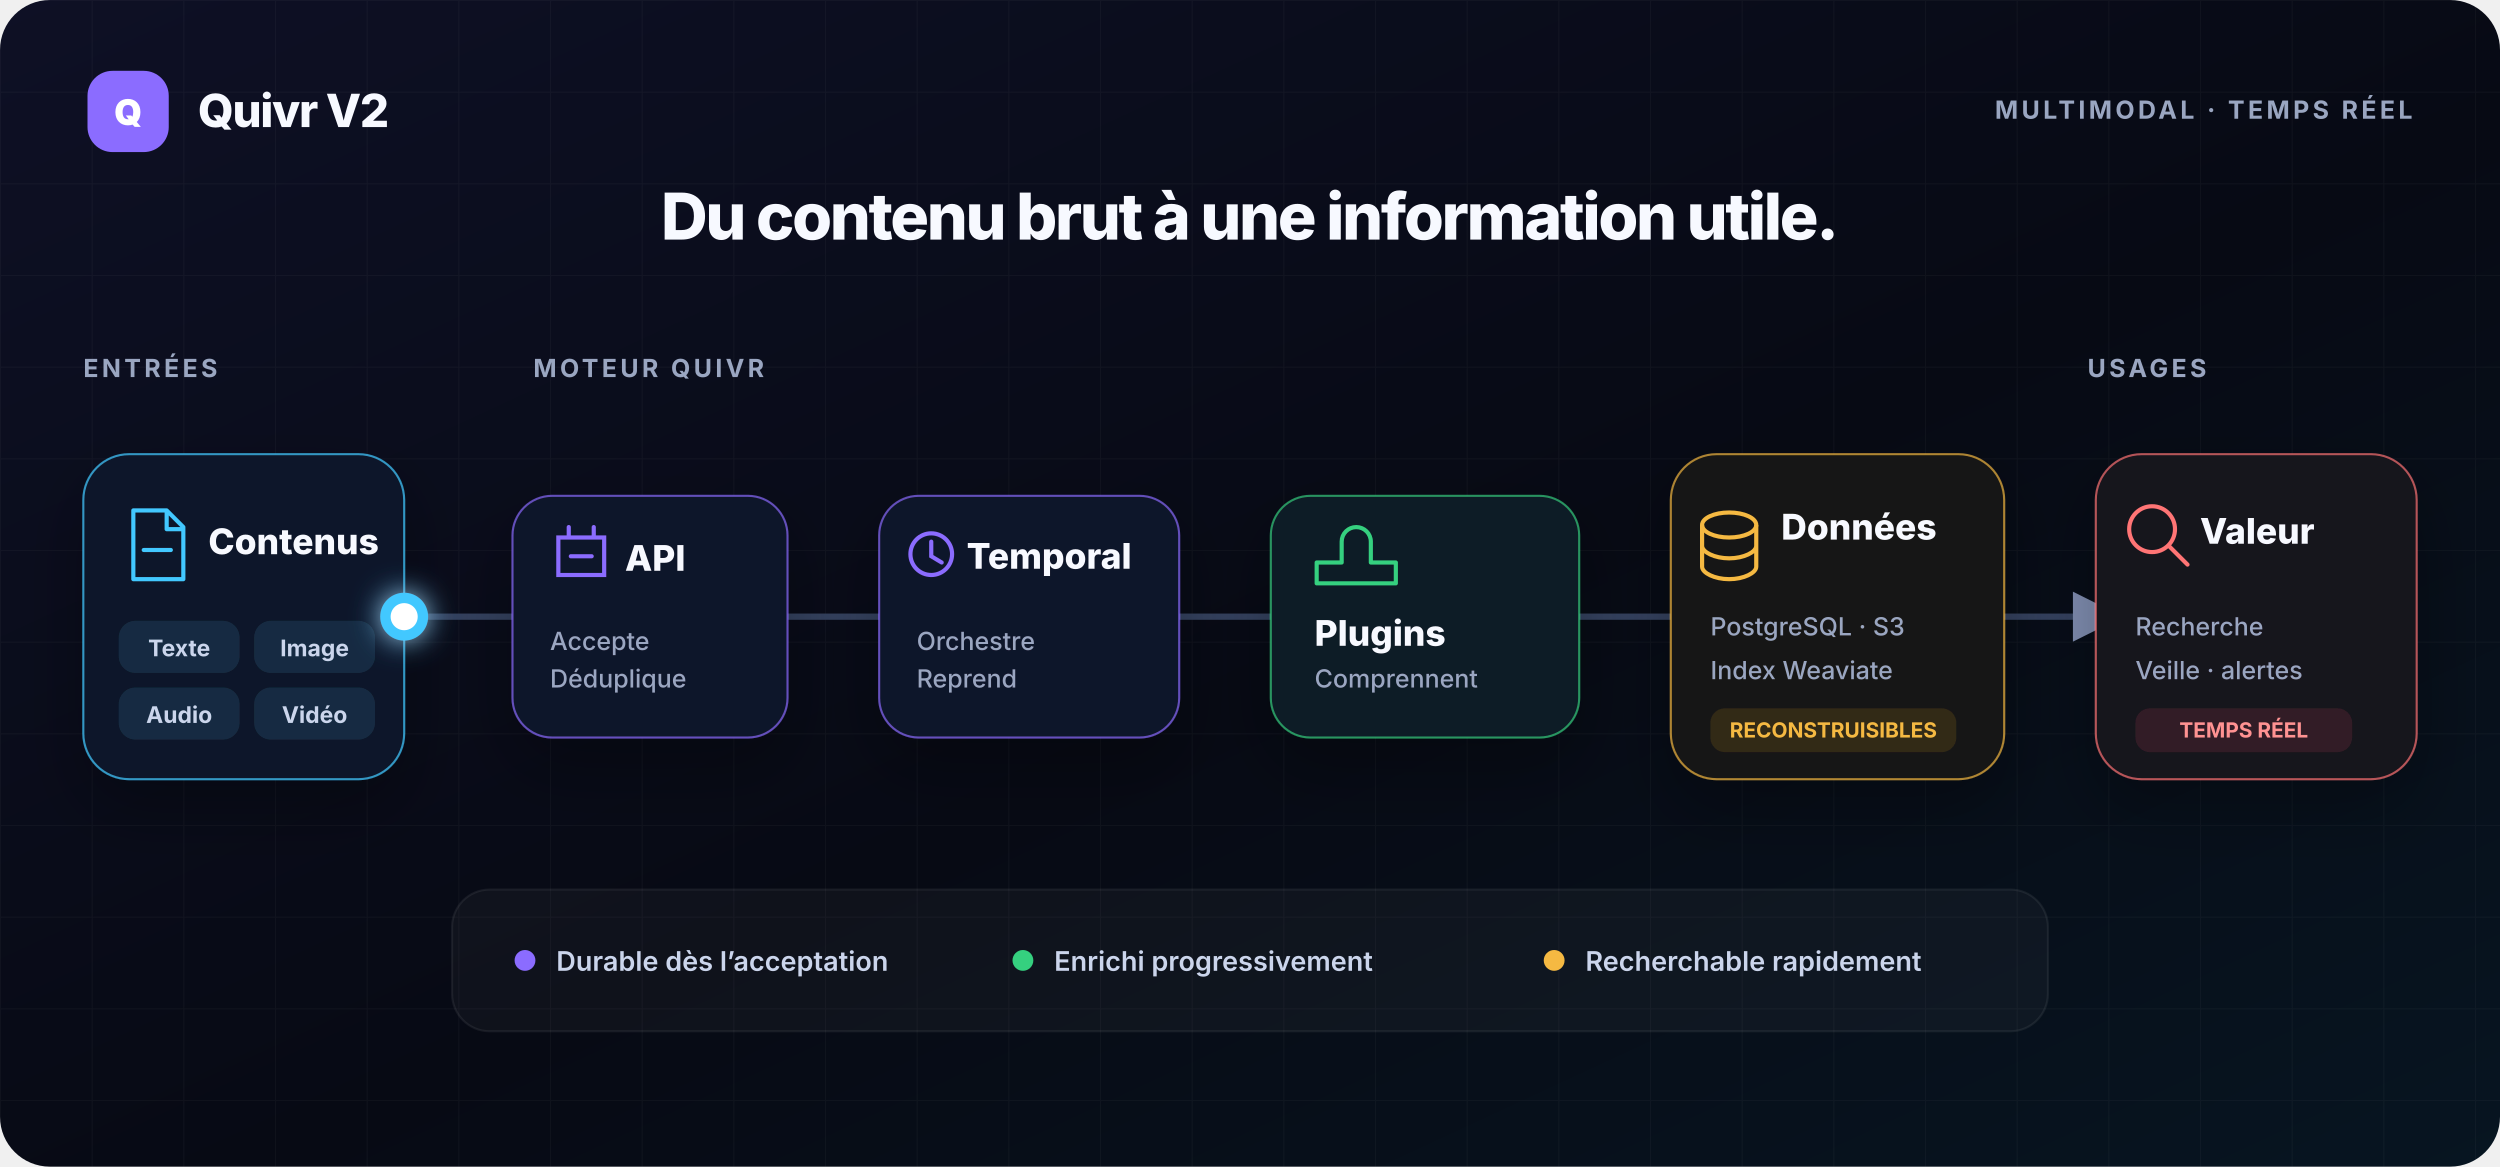
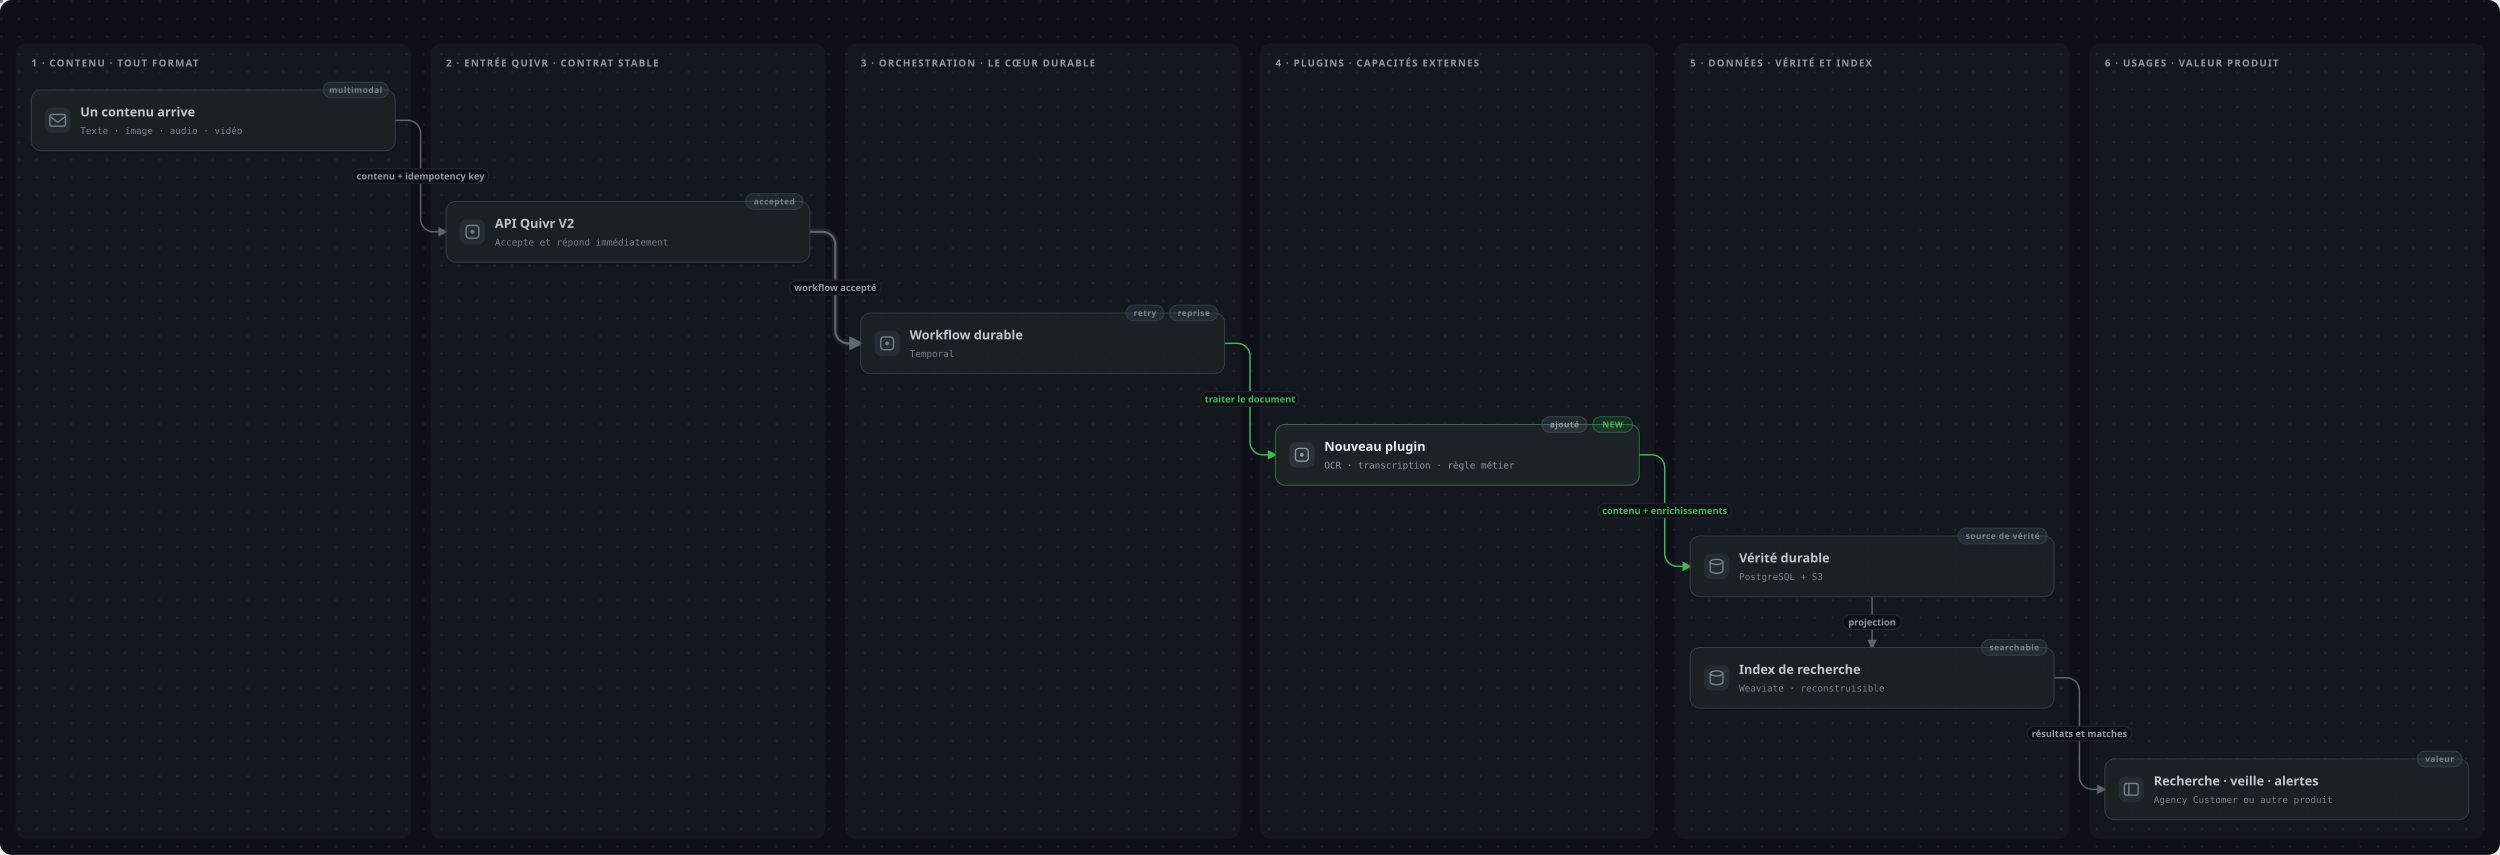
- <svg xmlns="http://www.w3.org/2000/svg" width="1200" height="560" viewBox="0 0 1200 560" role="img" aria-labelledby="title description">
+ <svg xmlns="http://www.w3.org/2000/svg" viewBox="0 0 2556 874" width="2556" height="874" role="img" aria-label="1 — Le parcours simple d’un contenu">
+   <style>text{font-family:-apple-system, BlinkMacSystemFont, "Segoe UI", "Noto Sans", Helvetica, Arial, sans-serif}.lanebox{fill:rgba(110,118,129,.07)}.lanelabel{font-size:10px;font-weight:700;letter-spacing:.12em;fill:#9198a1}.card{fill:#1c2128;stroke:#3d444d;stroke-width:1}.card-added{stroke:#3fb950;stroke-opacity:.55}.card-modified{stroke:#d29922;stroke-opacity:.5}.ghost{opacity:.55}.ghost .card{stroke:#f85149;stroke-dasharray:4 3;stroke-opacity:.6}.context{opacity:.82}.ntitle{font-weight:600;fill:#e6edf3}.strike{text-decoration:line-through}.nsub{font-size:9.5px;fill:#9198a1;font-family:ui-monospace, SFMono-Regular, "SF Mono", Menlo, Consolas, monospace}.chip{fill:rgba(110,118,129,.18)}.glyph{fill:#9198a1}.glyph-stroke{stroke:#9198a1;stroke-width:1.4;fill:none}.bdg text{font-size:8.5px;font-weight:700;letter-spacing:.06em}.bdg rect{stroke-width:1}.bdg-added rect{fill:rgba(46,160,67,.15);stroke:rgba(63,185,80,.4)}.bdg-added text{fill:#3fb950}.bdg-modified rect{fill:rgba(187,128,9,.15);stroke:rgba(210,153,34,.4)}.bdg-modified text{fill:#d29922}.bdg-removed rect{fill:rgba(248,81,73,.12);stroke:rgba(248,81,73,.4)}.bdg-removed text{fill:#f85149}.bdg-neutral rect{fill:rgba(110,118,129,.18);stroke:#3d444d}.bdg-neutral text{fill:#9198a1}.edge{fill:none;stroke-width:1.5}.edge-added{stroke:#3fb950}.edge-modified{stroke:#d29922}.edge-removed{stroke:#f85149;stroke-dasharray:5 4;opacity:.7}.edge-neutral{stroke:#6e7681}.hero{stroke-width:2.25}.faded{opacity:.45}.glow{fill:none;stroke-width:7;opacity:.14}.msg-self{font-size:11px;fill:#e6edf3}.lpill{fill:#0d1117;stroke:#21262d;stroke-width:1}.ltext{font-size:9.5px;font-weight:600;fill:#9198a1}.ltext-added{fill:#3fb950}.ltext-modified{fill:#d29922}.ltext-removed{fill:#f85149}.cardsh{filter:drop-shadow(0 1px 2px rgba(0,0,0,.28))}.lifeline{stroke:#30363d;stroke-width:1;stroke-dasharray:3 4}.actbar{fill:rgba(46,160,67,.15);stroke:rgba(63,185,80,.4)}.msg{fill:none;stroke-width:1.5}.msg-return{stroke-dasharray:4 3;opacity:.8}.msg-strong{stroke-width:2.25}</style>
  <defs>
-     <linearGradient id="background" x1="0" y1="0" x2="1" y2="1">
-       <stop offset="0" stop-color="#0e1025" />
-       <stop offset="0.55" stop-color="#070a14" />
-       <stop offset="1" stop-color="#071521" />
-     </linearGradient>
-     <linearGradient id="flow" x1="0" y1="0" x2="1" y2="0">
-       <stop offset="0" stop-color="#42c8ff" />
-       <stop offset="0.42" stop-color="#8b6cff" />
-       <stop offset="0.7" stop-color="#35d07f" />
-       <stop offset="1" stop-color="#ff7474" />
-     </linearGradient>
-     <pattern id="grid" width="44" height="44" patternUnits="userSpaceOnUse">
-       <path d="M44 0H0V44" fill="none" stroke="#ffffff" stroke-opacity="0.035" />
+     <pattern id="dots" width="18" height="18" patternUnits="userSpaceOnUse">
+       <circle cx="1.5" cy="1.5" r="1" fill="rgba(110,118,129,.22)" />
    </pattern>
-     <filter id="shadow" x="-30%" y="-40%" width="160%" height="180%">
-       <feDropShadow dx="0" dy="14" stdDeviation="16" flood-color="#000000" flood-opacity="0.28" />
-     </filter>
-     <filter id="glow" x="-250%" y="-250%" width="500%" height="500%">
-       <feGaussianBlur stdDeviation="7" result="blur" />
-       <feMerge>
-         <feMergeNode in="blur" />
-         <feMergeNode in="SourceGraphic" />
-       </feMerge>
-     </filter>
-     <marker id="arrow" markerWidth="8" markerHeight="8" refX="7" refY="4" orient="auto">
-       <path d="M0 0L8 4L0 8Z" fill="#7f8db0" />
-     </marker>
-     <style>
-       text { font-family: Inter, ui-sans-serif, system-ui, -apple-system, BlinkMacSystemFont, "Segoe UI", sans-serif; }
-       .label { fill: #9aa6c1; font-size: 12px; font-weight: 750; letter-spacing: 1.6px; }
-       .title { fill: #f7f9ff; font-size: 31px; font-weight: 820; letter-spacing: -1.1px; }
-       .node-title { fill: #f7f9ff; font-size: 17px; font-weight: 780; }
-       .node-copy { fill: #9aa6c1; font-size: 12px; font-weight: 500; }
-       .chip { fill: #cbd5ec; font-size: 11px; font-weight: 680; }
-     </style>
+     <marker id="mk-added" viewBox="0 0 10 10" refX="8" refY="5" markerWidth="6.5" markerHeight="6.5" orient="auto-start-reverse">
+       <path d="M0,0 L10,5 L0,10 z" fill="#3fb950" />
+     </marker>
+     <marker id="mko-added" viewBox="0 0 10 10" refX="10" refY="5" markerWidth="6.5" markerHeight="6.5" orient="auto-start-reverse">
+       <path d="M2,1 L10,5 L2,9" fill="none" stroke="#3fb950" stroke-width="1.6" stroke-linecap="round" stroke-linejoin="round" />
+     </marker>
+     <marker id="mk-modified" viewBox="0 0 10 10" refX="8" refY="5" markerWidth="6.5" markerHeight="6.5" orient="auto-start-reverse">
+       <path d="M0,0 L10,5 L0,10 z" fill="#d29922" />
+     </marker>
+     <marker id="mko-modified" viewBox="0 0 10 10" refX="10" refY="5" markerWidth="6.5" markerHeight="6.5" orient="auto-start-reverse">
+       <path d="M2,1 L10,5 L2,9" fill="none" stroke="#d29922" stroke-width="1.6" stroke-linecap="round" stroke-linejoin="round" />
+     </marker>
+     <marker id="mk-removed" viewBox="0 0 10 10" refX="8" refY="5" markerWidth="6.5" markerHeight="6.5" orient="auto-start-reverse">
+       <path d="M0,0 L10,5 L0,10 z" fill="#f85149" />
+     </marker>
+     <marker id="mko-removed" viewBox="0 0 10 10" refX="10" refY="5" markerWidth="6.5" markerHeight="6.5" orient="auto-start-reverse">
+       <path d="M2,1 L10,5 L2,9" fill="none" stroke="#f85149" stroke-width="1.6" stroke-linecap="round" stroke-linejoin="round" />
+     </marker>
+     <marker id="mk-neutral" viewBox="0 0 10 10" refX="8" refY="5" markerWidth="6.5" markerHeight="6.5" orient="auto-start-reverse">
+       <path d="M0,0 L10,5 L0,10 z" fill="#6e7681" />
+     </marker>
+     <marker id="mko-neutral" viewBox="0 0 10 10" refX="10" refY="5" markerWidth="6.5" markerHeight="6.5" orient="auto-start-reverse">
+       <path d="M2,1 L10,5 L2,9" fill="none" stroke="#6e7681" stroke-width="1.6" stroke-linecap="round" stroke-linejoin="round" />
+     </marker>
  </defs>
-   <rect width="1200" height="560" rx="24" fill="url(#background)" />
-   <rect width="1200" height="560" rx="24" fill="url(#grid)" />
-   <g transform="translate(42 34)">
-     <rect width="39" height="39" rx="12" fill="#8b6cff" />
-     <text x="19.5" y="26" text-anchor="middle" fill="#ffffff" font-size="17" font-weight="850">Q</text>
-     <text x="53" y="27" fill="#f7f9ff" font-size="22" font-weight="810" letter-spacing="-0.6">Quivr V2</text>
-   </g>
-   <text x="1158" y="57" text-anchor="end" class="label">MULTIMODAL · TEMPS RÉEL</text>
-   <text x="600" y="115" text-anchor="middle" class="title">Du contenu brut à une information utile.</text>
-   <text x="40" y="181" class="label">ENTRÉES</text>
-   <text x="256" y="181" class="label">MOTEUR QUIVR</text>
-   <text x="1002" y="181" class="label">USAGES</text>
-   <path d="M194 296H1016" fill="none" stroke="#34415e" stroke-width="3" marker-end="url(#arrow)" />
-   <path d="M194 296H1016" fill="none" stroke="url(#flow)" stroke-width="3" stroke-linecap="round" stroke-dasharray="10 12">
-     <animate attributeName="stroke-dashoffset" from="44" to="0" dur="1.15s" repeatCount="indefinite" />
-   </path>
-   <g filter="url(#shadow)">
-     <rect x="40" y="218" width="154" height="156" rx="22" fill="#0f1729" stroke="#42c8ff" stroke-opacity="0.72" />
-     <path d="M64 245h16l8 8v25H64zM80 245v9h8M69 264h13" fill="none" stroke="#42c8ff" stroke-width="2" stroke-linecap="round" stroke-linejoin="round" />
-     <text x="100" y="266" class="node-title">Contenus</text>
-     <g transform="translate(57 298)">
-       <rect width="58" height="25" rx="8" fill="#42c8ff" fill-opacity="0.12" />
-       <text x="29" y="17" text-anchor="middle" class="chip">Texte</text>
-       <rect x="65" width="58" height="25" rx="8" fill="#42c8ff" fill-opacity="0.12" />
-       <text x="94" y="17" text-anchor="middle" class="chip">Image</text>
-       <rect y="32" width="58" height="25" rx="8" fill="#42c8ff" fill-opacity="0.12" />
-       <text x="29" y="49" text-anchor="middle" class="chip">Audio</text>
-       <rect x="65" y="32" width="58" height="25" rx="8" fill="#42c8ff" fill-opacity="0.12" />
-       <text x="94" y="49" text-anchor="middle" class="chip">Vidéo</text>
-     </g>
-     <animate attributeName="opacity" values="0;1;1" keyTimes="0;.08;1" dur="7s" repeatCount="indefinite" />
-   </g>
-   <g filter="url(#shadow)">
-     <rect x="246" y="238" width="132" height="116" rx="19" fill="#11162a" stroke="#8b6cff" stroke-opacity="0.68">
-       <animate attributeName="stroke-opacity" values=".45;.45;1;.45;.45" keyTimes="0;.13;.2;.28;1" dur="7s" repeatCount="indefinite" />
-     </rect>
-     <path d="M268 258h22v18h-22zM273 253v5M285 253v5M274 267h10" fill="none" stroke="#8b6cff" stroke-width="2" stroke-linecap="round" />
-     <text x="300" y="274" class="node-title">API</text>
-     <text x="264" y="312" class="node-copy">Accepte</text>
-     <text x="264" y="330" class="node-copy">Déduplique</text>
-   </g>
-   <g filter="url(#shadow)">
-     <rect x="422" y="238" width="144" height="116" rx="19" fill="#11162a" stroke="#8b6cff" stroke-opacity="0.68">
-       <animate attributeName="stroke-opacity" values=".45;.45;1;.45;.45" keyTimes="0;.31;.39;.47;1" dur="7s" repeatCount="indefinite" />
-     </rect>
-     <circle cx="447" cy="266" r="10" fill="none" stroke="#8b6cff" stroke-width="2" />
-     <path d="M447 260v7l5 3" fill="none" stroke="#8b6cff" stroke-width="2" stroke-linecap="round" />
-     <text x="464" y="273" class="node-title">Temporal</text>
-     <text x="440" y="312" class="node-copy">Orchestre</text>
-     <text x="440" y="330" class="node-copy">Reprend</text>
-   </g>
-   <g filter="url(#shadow)">
-     <rect x="610" y="238" width="148" height="116" rx="19" fill="#101a25" stroke="#35d07f" stroke-opacity="0.68">
-       <animate attributeName="stroke-opacity" values=".45;.45;1;.45;.45" keyTimes="0;.49;.57;.65;1" dur="7s" repeatCount="indefinite" />
-     </rect>
-     <path d="M632 270h12v-10a7 7 0 0114 0v10h12v10h-38z" fill="none" stroke="#35d07f" stroke-width="2" stroke-linejoin="round" />
-     <text x="631" y="310" class="node-title">Plugins</text>
-     <text x="631" y="330" class="node-copy">Comprennent</text>
-   </g>
-   <g filter="url(#shadow)">
-     <rect x="802" y="218" width="160" height="156" rx="22" fill="#191713" stroke="#f5b942" stroke-opacity="0.68">
-       <animate attributeName="stroke-opacity" values=".45;.45;1;.45;.45" keyTimes="0;.66;.74;.82;1" dur="7s" repeatCount="indefinite" />
-     </rect>
-     <ellipse cx="830" cy="252" rx="13" ry="6" fill="none" stroke="#f5b942" stroke-width="2" />
-     <path d="M817 252v20c0 3 6 6 13 6s13-3 13-6v-20M817 262c0 3 6 6 13 6s13-3 13-6" fill="none" stroke="#f5b942" stroke-width="2" />
-     <text x="855" y="259" class="node-title">Données</text>
-     <text x="821" y="305" class="node-copy">PostgreSQL · S3</text>
-     <text x="821" y="326" class="node-copy">Index Weaviate</text>
-     <rect x="821" y="340" width="118" height="21" rx="7" fill="#f5b942" fill-opacity="0.12" />
-     <text x="880" y="354" text-anchor="middle" fill="#f5b942" font-size="10" font-weight="740">RECONSTRUISIBLES</text>
-   </g>
-   <g filter="url(#shadow)">
-     <rect x="1006" y="218" width="154" height="156" rx="22" fill="#18131d" stroke="#ff7474" stroke-opacity="0.68">
-       <animate attributeName="stroke-opacity" values=".45;.45;1;.45;.45" keyTimes="0;.83;.91;.98;1" dur="7s" repeatCount="indefinite" />
-     </rect>
-     <circle cx="1033" cy="254" r="11" fill="none" stroke="#ff7474" stroke-width="2" />
-     <path d="M1041 262l9 9" stroke="#ff7474" stroke-width="2" stroke-linecap="round" />
-     <text x="1056" y="261" class="node-title">Valeur</text>
-     <text x="1025" y="305" class="node-copy">Recherche</text>
-     <text x="1025" y="326" class="node-copy">Veille · alertes</text>
-     <rect x="1025" y="340" width="104" height="21" rx="7" fill="#ff7474" fill-opacity="0.12" />
-     <text x="1077" y="354" text-anchor="middle" fill="#ff9292" font-size="10" font-weight="740">TEMPS RÉEL</text>
-   </g>
-   <g filter="url(#glow)">
-     <circle r="9" transform="translate(194 296)" fill="#ffffff" stroke="#42c8ff" stroke-width="5">
-       <animateMotion path="M194 296H1016" dur="7s" keyTimes="0;.08;.92;1" keyPoints="0;0;1;1" calcMode="linear" repeatCount="indefinite" />
-       <animate attributeName="opacity" values="0;1;1;0" keyTimes="0;.06;.94;1" dur="7s" repeatCount="indefinite" />
-     </circle>
-   </g>
-   <g transform="translate(217 427)">
-     <rect width="766" height="68" rx="18" fill="#ffffff" fill-opacity="0.035" stroke="#ffffff" stroke-opacity="0.07" />
-     <circle cx="35" cy="34" r="5" fill="#8b6cff" />
-     <text x="50" y="39" fill="#cbd5ec" font-size="13" font-weight="620">Durable dès l’acceptation</text>
-     <circle cx="274" cy="34" r="5" fill="#35d07f" />
-     <text x="289" y="39" fill="#cbd5ec" font-size="13" font-weight="620">Enrichi progressivement</text>
-     <circle cx="529" cy="34" r="5" fill="#f5b942" />
-     <text x="544" y="39" fill="#cbd5ec" font-size="13" font-weight="620">Recherchable rapidement</text>
+   <rect x="0" y="0" width="2556" height="874" rx="12" fill="#0d1117" />
+   <rect x="0" y="0" width="2556" height="874" rx="12" fill="url(#dots)" />
+   <g>
+     <rect class="lanebox" x="16" y="44" width="404" height="814" rx="12" />
+     <text class="lanelabel" x="32" y="68">1 · CONTENU · TOUT FORMAT</text>
+     <rect class="lanebox" x="440" y="44" width="404" height="814" rx="12" />
+     <text class="lanelabel" x="456" y="68">2 · ENTRÉE QUIVR · CONTRAT STABLE</text>
+     <rect class="lanebox" x="864" y="44" width="404" height="814" rx="12" />
+     <text class="lanelabel" x="880" y="68">3 · ORCHESTRATION · LE CŒUR DURABLE</text>
+     <rect class="lanebox" x="1288" y="44" width="404" height="814" rx="12" />
+     <text class="lanelabel" x="1304" y="68">4 · PLUGINS · CAPACITÉS EXTERNES</text>
+     <rect class="lanebox" x="1712" y="44" width="404" height="814" rx="12" />
+     <text class="lanelabel" x="1728" y="68">5 · DONNÉES · VÉRITÉ ET INDEX</text>
+     <rect class="lanebox" x="2136" y="44" width="404" height="814" rx="12" />
+     <text class="lanelabel" x="2152" y="68">6 · USAGES · VALEUR PRODUIT</text>
+   </g>
+   <g>
+     <path class="edge edge-neutral context" d="M404,123 L417,123 C424.18,123 430,128.82 430,136 L430,224 C430,231.18 435.82,237 443,237 L456,237" marker-end="url(#mk-neutral)" />
+     <circle r="2.6" fill="#6e7681">
+       <animateMotion dur="1.6s" repeatCount="indefinite" path="M404,123 L417,123 C424.18,123 430,128.82 430,136 L430,224 C430,231.18 435.82,237 443,237 L456,237" />
+     </circle>
+     <path class="glow" stroke="#6e7681" d="M828,237 L841,237 C848.18,237 854,242.82 854,250 L854,338 C854,345.18 859.82,351 867,351 L880,351" />
+     <path class="edge edge-neutral hero context" d="M828,237 L841,237 C848.18,237 854,242.82 854,250 L854,338 C854,345.18 859.82,351 867,351 L880,351" marker-end="url(#mk-neutral)" />
+     <circle r="3" fill="#6e7681">
+       <animateMotion dur="2.1s" repeatCount="indefinite" path="M828,237 L841,237 C848.18,237 854,242.82 854,250 L854,338 C854,345.18 859.82,351 867,351 L880,351" />
+     </circle>
+     <circle r="3" fill="#6e7681">
+       <animateMotion dur="2.1s" begin="-1.4s" repeatCount="indefinite" path="M828,237 L841,237 C848.18,237 854,242.82 854,250 L854,338 C854,345.18 859.82,351 867,351 L880,351" />
+     </circle>
+     <circle r="3" fill="#6e7681">
+       <animateMotion dur="2.1s" begin="-0.7s" repeatCount="indefinite" path="M828,237 L841,237 C848.18,237 854,242.82 854,250 L854,338 C854,345.18 859.82,351 867,351 L880,351" />
+     </circle>
+     <path class="edge edge-added" d="M1252,351 L1265,351 C1272.18,351 1278,356.82 1278,364 L1278,452 C1278,459.18 1283.82,465 1291,465 L1304,465" marker-end="url(#mk-added)" />
+     <circle r="2.6" fill="#3fb950">
+       <animateMotion dur="1.6s" repeatCount="indefinite" path="M1252,351 L1265,351 C1272.18,351 1278,356.82 1278,364 L1278,452 C1278,459.18 1283.82,465 1291,465 L1304,465" />
+     </circle>
+     <path class="edge edge-added" d="M1676,465 L1689,465 C1696.18,465 1702,470.82 1702,478 L1702,566 C1702,573.18 1707.82,579 1715,579 L1728,579" marker-end="url(#mk-added)" />
+     <circle r="2.6" fill="#3fb950">
+       <animateMotion dur="1.6s" repeatCount="indefinite" path="M1676,465 L1689,465 C1696.18,465 1702,470.82 1702,478 L1702,566 C1702,573.18 1707.82,579 1715,579 L1728,579" />
+     </circle>
+     <path class="edge edge-neutral context" d="M1914,610 L1914,662" marker-end="url(#mk-neutral)" />
+     <circle r="2.6" fill="#6e7681">
+       <animateMotion dur="1.6s" repeatCount="indefinite" path="M1914,610 L1914,662" />
+     </circle>
+     <path class="edge edge-neutral context" d="M2100,693 L2113,693 C2120.18,693 2126,698.82 2126,706 L2126,794 C2126,801.18 2131.82,807 2139,807 L2152,807" marker-end="url(#mk-neutral)" />
+     <circle r="2.6" fill="#6e7681">
+       <animateMotion dur="1.6s" repeatCount="indefinite" path="M2100,693 L2113,693 C2120.18,693 2126,698.82 2126,706 L2126,794 C2126,801.18 2131.82,807 2139,807 L2152,807" />
+     </circle>
+   </g>
+   <g>
+     <g class="cardsh context">
+       <rect class="card" x="32" y="92" width="372" height="62" rx="10" />
+       <rect class="chip" x="46" y="110" width="26" height="26" rx="7" />
+       <g>
+         <rect class="glyph-stroke" x="51" y="117" width="16" height="12" rx="2" />
+         <path class="glyph-stroke" d="M51,119 l8,6 8,-6" />
+       </g>
+       <text class="ntitle" x="82" y="119" font-size="13">Un contenu arrive</text>
+       <text class="nsub" x="82" y="137">Texte · image · audio · vidéo</text>
+       <g class="bdg bdg-neutral">
+         <rect x="330.35" y="84" width="66.65" height="16" rx="8" />
+         <text x="363.68" y="95" text-anchor="middle">multimodal</text>
+       </g>
+     </g>
+     <g class="cardsh context">
+       <rect class="card" x="456" y="206" width="372" height="62" rx="10" />
+       <rect class="chip" x="470" y="224" width="26" height="26" rx="7" />
+       <g>
+         <rect class="glyph-stroke" x="476.5" y="230.5" width="13" height="13" rx="3" />
+         <circle class="glyph" cx="483" cy="237" r="2" />
+       </g>
+       <text class="ntitle" x="506" y="233" font-size="13">API Quivr V2</text>
+       <text class="nsub" x="506" y="251">Accepte et répond immédiatement</text>
+       <g class="bdg bdg-neutral">
+         <rect x="762.36" y="198" width="58.64" height="16" rx="8" />
+         <text x="791.68" y="209" text-anchor="middle">accepted</text>
+       </g>
+     </g>
+     <g class="cardsh context">
+       <rect class="card" x="880" y="320" width="372" height="62" rx="10" />
+       <rect class="chip" x="894" y="338" width="26" height="26" rx="7" />
+       <g>
+         <rect class="glyph-stroke" x="900.5" y="344.5" width="13" height="13" rx="3" />
+         <circle class="glyph" cx="907" cy="351" r="2" />
+       </g>
+       <text class="ntitle" x="930" y="347" font-size="13">Workflow durable</text>
+       <text class="nsub" x="930" y="365">Temporal</text>
+       <g class="bdg bdg-neutral">
+         <rect x="1151.33" y="312" width="38.57" height="16" rx="8" />
+         <text x="1170.62" y="323" text-anchor="middle">retry</text>
+       </g>
+       <g class="bdg bdg-neutral">
+         <rect x="1195.9" y="312" width="49.1" height="16" rx="8" />
+         <text x="1220.45" y="323" text-anchor="middle">reprise</text>
+       </g>
+     </g>
+     <g class="cardsh">
+       <rect class="card card-added" x="1304" y="434" width="372" height="62" rx="10" />
+       <rect class="chip" x="1318" y="452" width="26" height="26" rx="7" />
+       <g>
+         <rect class="glyph-stroke" x="1324.5" y="458.5" width="13" height="13" rx="3" />
+         <circle class="glyph" cx="1331" cy="465" r="2" />
+       </g>
+       <text class="ntitle" x="1354" y="461" font-size="13">Nouveau plugin</text>
+       <text class="nsub" x="1354" y="479">OCR · transcription · règle métier</text>
+       <g class="bdg bdg-neutral">
+         <rect x="1576.45" y="426" width="46" height="16" rx="8" />
+         <text x="1599.45" y="437" text-anchor="middle">ajouté</text>
+       </g>
+       <g class="bdg bdg-added">
+         <rect x="1628.45" y="426" width="40.55" height="16" rx="8" />
+         <text x="1648.73" y="437" text-anchor="middle">NEW</text>
+       </g>
+     </g>
+     <g class="cardsh context">
+       <rect class="card" x="1728" y="548" width="372" height="62" rx="10" />
+       <rect class="chip" x="1742" y="566" width="26" height="26" rx="7" />
+       <g>
+         <ellipse class="glyph-stroke" cx="1755" cy="574.5" rx="6.5" ry="2.6" />
+         <path class="glyph-stroke" d="M1748.5,574.5 v9 a6.5,2.6 0 0 0 13 0 v-9" />
+       </g>
+       <text class="ntitle" x="1778" y="575" font-size="13">Vérité durable</text>
+       <text class="nsub" x="1778" y="593">PostgreSQL + S3</text>
+       <g class="bdg bdg-neutral">
+         <rect x="2001.95" y="540" width="91.05" height="16" rx="8" />
+         <text x="2047.48" y="551" text-anchor="middle">source de vérité</text>
+       </g>
+     </g>
+     <g class="cardsh context">
+       <rect class="card" x="1728" y="662" width="372" height="62" rx="10" />
+       <rect class="chip" x="1742" y="680" width="26" height="26" rx="7" />
+       <g>
+         <ellipse class="glyph-stroke" cx="1755" cy="688.5" rx="6.5" ry="2.6" />
+         <path class="glyph-stroke" d="M1748.5,688.5 v9 a6.5,2.6 0 0 0 13 0 v-9" />
+       </g>
+       <text class="ntitle" x="1778" y="689" font-size="13">Index de recherche</text>
+       <text class="nsub" x="1778" y="707">Weaviate · reconstruisible</text>
+       <g class="bdg bdg-neutral">
+         <rect x="2025.83" y="654" width="67.17" height="16" rx="8" />
+         <text x="2059.42" y="665" text-anchor="middle">searchable</text>
+       </g>
+     </g>
+     <g class="cardsh context">
+       <rect class="card" x="2152" y="776" width="372" height="62" rx="10" />
+       <rect class="chip" x="2166" y="794" width="26" height="26" rx="7" />
+       <g>
+         <rect class="glyph-stroke" x="2172" y="801" width="14" height="12" rx="2" />
+         <path class="glyph-stroke" d="M2176.5,801 v12" />
+       </g>
+       <text class="ntitle" x="2202" y="803" font-size="13">Recherche · veille · alertes</text>
+       <text class="nsub" x="2202" y="821">Agency Customer ou autre produit</text>
+       <g class="bdg bdg-neutral">
+         <rect x="2471.41" y="768" width="45.59" height="16" rx="8" />
+         <text x="2494.21" y="779" text-anchor="middle">valeur</text>
+       </g>
+     </g>
+   </g>
+   <g>
+     <g>
+       <rect class="lpill" x="360.57" y="172.5" width="138.86" height="15" rx="7.5" />
+       <text class="ltext" x="430" y="183.5" text-anchor="middle">contenu + idempotency key</text>
+     </g>
+     <g>
+       <rect class="lpill" x="807.17" y="286.5" width="93.67" height="15" rx="7.5" />
+       <text class="ltext" x="854" y="297.5" text-anchor="middle">workflow accepté</text>
+     </g>
+     <g>
+       <rect class="lpill" x="1228.31" y="400.5" width="99.39" height="15" rx="7.5" />
+       <text class="ltext ltext-added" x="1278" y="411.5" text-anchor="middle">traiter le document</text>
+     </g>
+     <g>
+       <rect class="lpill" x="1633.98" y="514.5" width="136.05" height="15" rx="7.5" />
+       <text class="ltext ltext-added" x="1702" y="525.5" text-anchor="middle">contenu + enrichissements</text>
+     </g>
+     <g>
+       <rect class="lpill" x="1884.18" y="628.5" width="59.65" height="15" rx="7.5" />
+       <text class="ltext" x="1914" y="639.5" text-anchor="middle">projection</text>
+     </g>
+     <g>
+       <rect class="lpill" x="2072.73" y="742.5" width="106.55" height="15" rx="7.5" />
+       <text class="ltext" x="2126" y="753.5" text-anchor="middle">résultats et matches</text>
+     </g>
  </g>
</svg>
